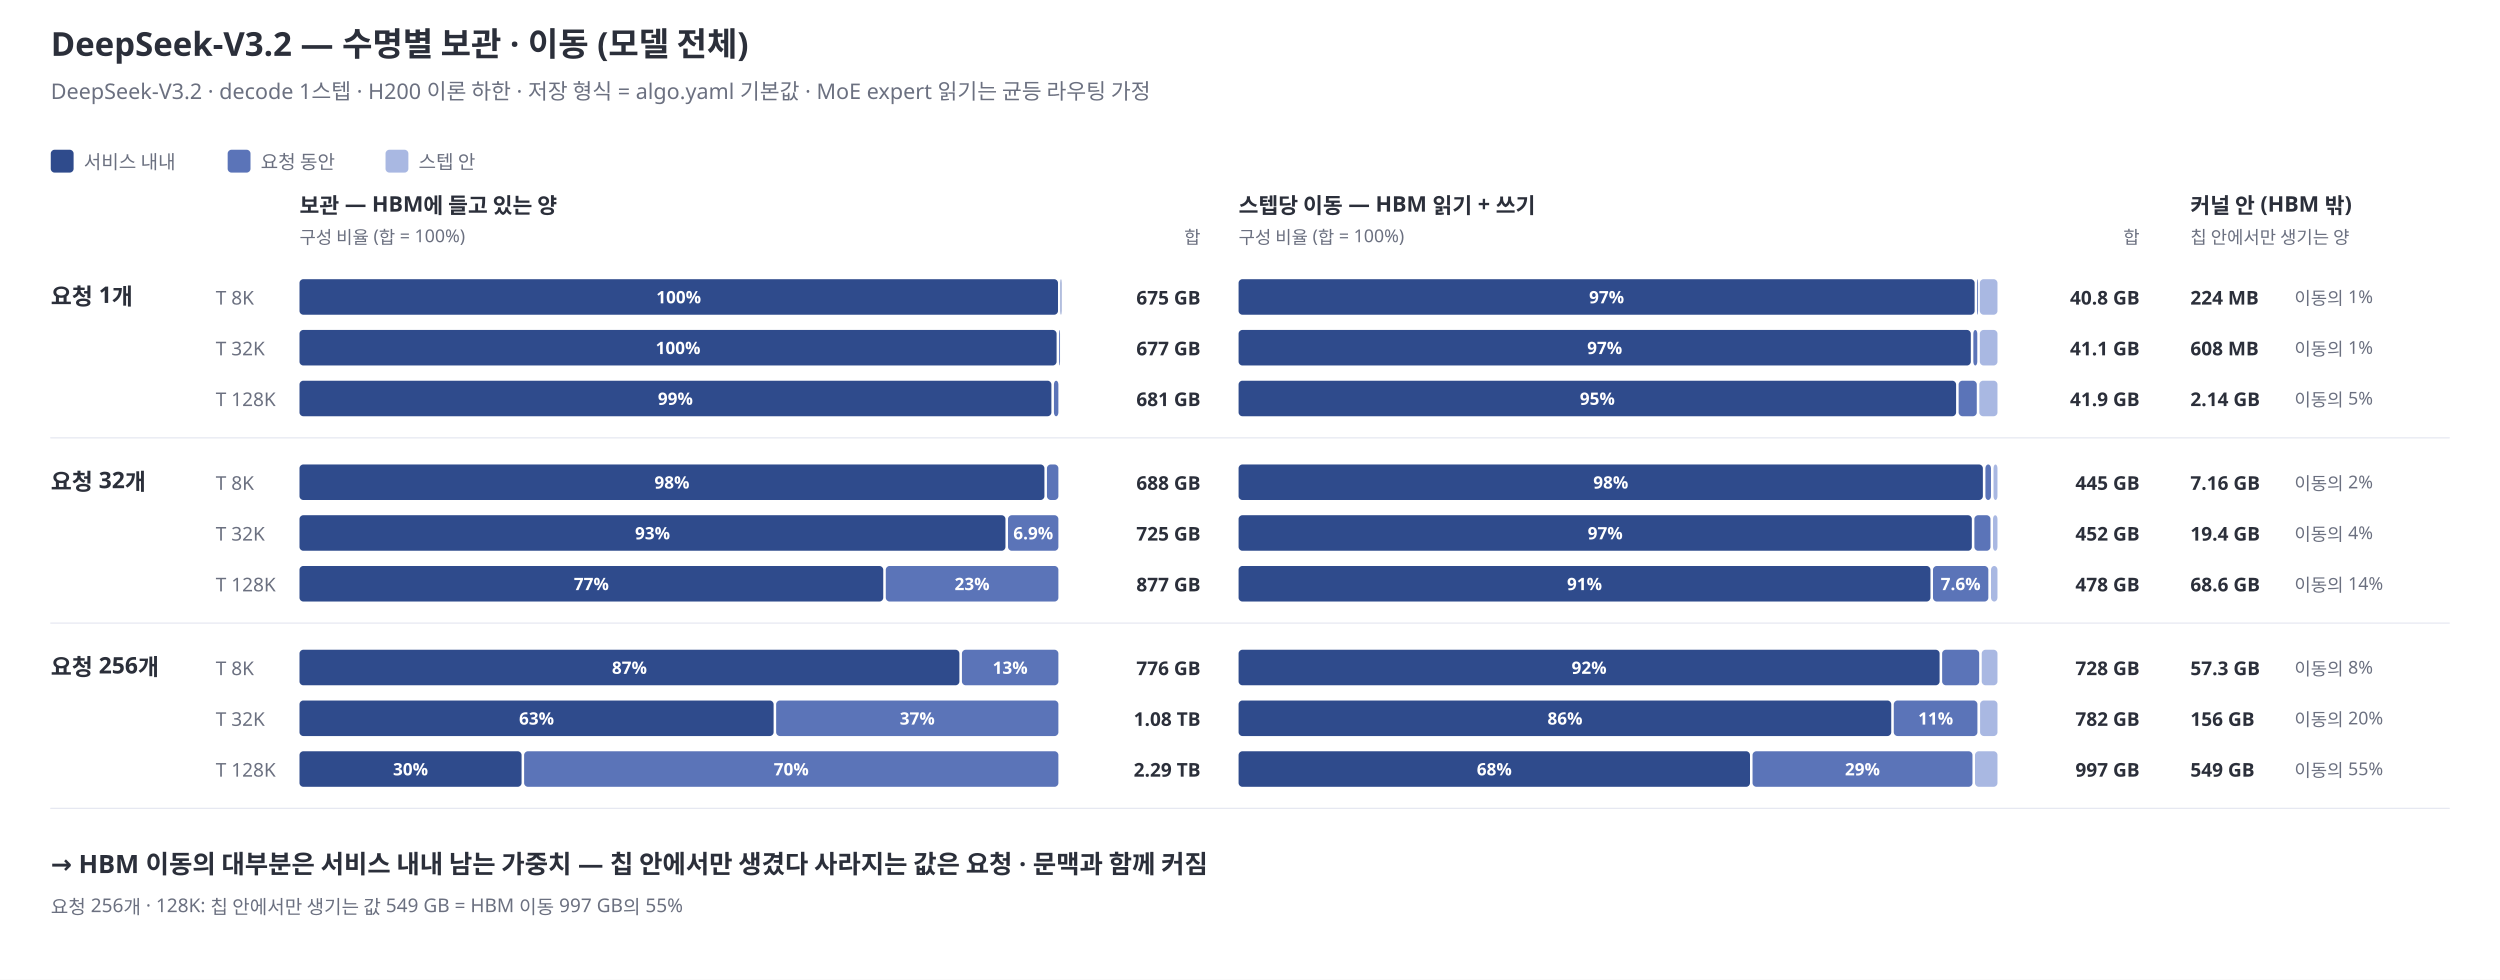
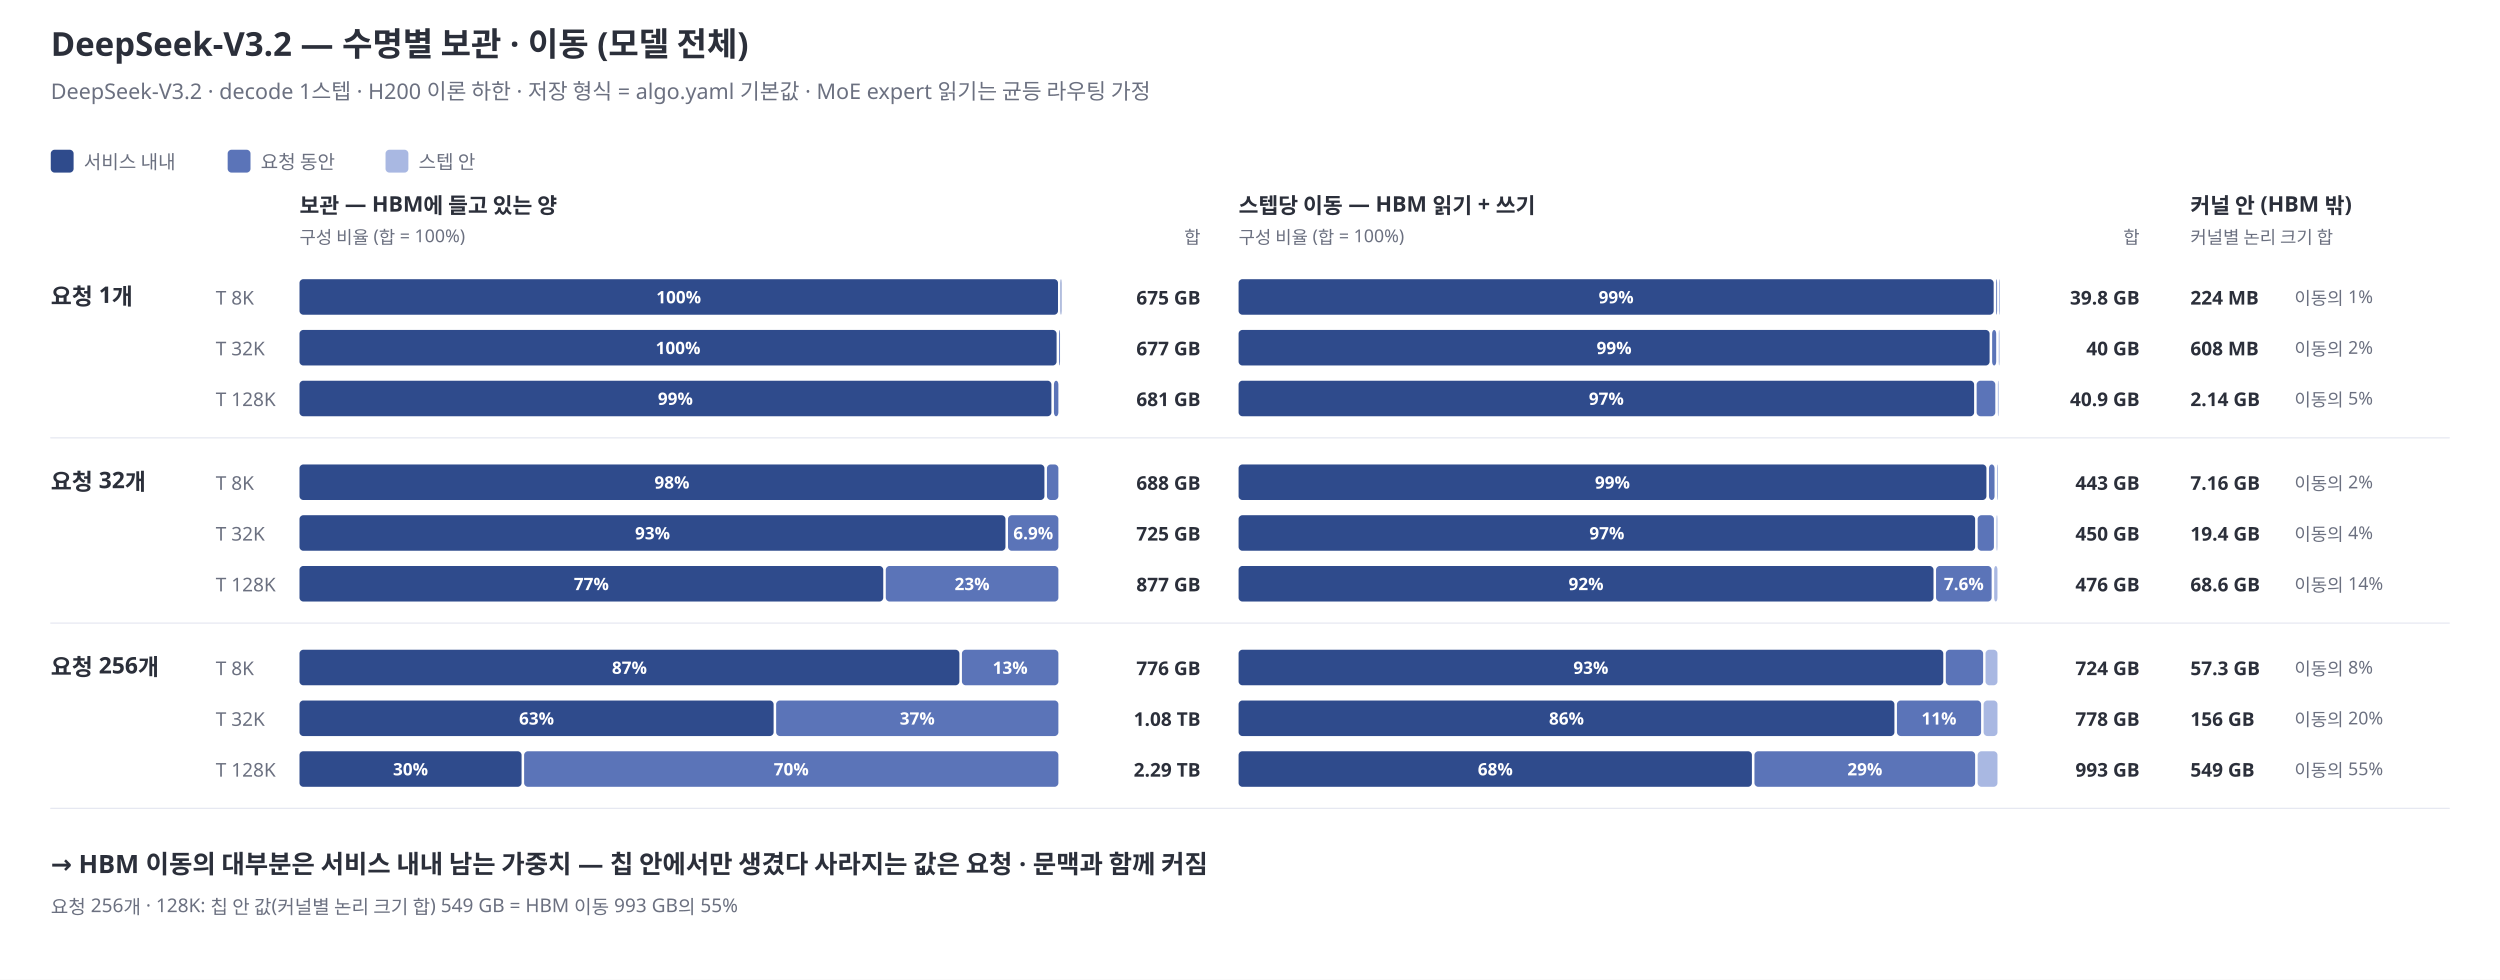
<svg xmlns="http://www.w3.org/2000/svg" viewBox="0 0 1970 772" width="1970" height="772">
  <rect width="100%" height="100%" fill="#ffffff" />
  <text x="40.0" y="44.0" font-family="'Noto Sans KR','Malgun Gothic',sans-serif" font-size="26" text-anchor="start" font-weight="700" fill="#2b2f3a">DeepSeek-V3.2 — 수명별 보관 · 이동 (모델 전체)</text>
  <text x="40.0" y="78.0" font-family="'Noto Sans KR','Malgun Gothic',sans-serif" font-size="17" text-anchor="start" font-weight="400" fill="#6b7080">DeepSeek-V3.2 · decode 1스텝 · H200 이론 하한 · 저장 형식 = algo.yaml 기본값 · MoE expert 읽기는 균등 라우팅 가정</text>
  <rect x="40.0" y="118.0" width="18.0" height="18.0" rx="3" fill="#2f4b8c" stroke="none" stroke-width="1" />
  <text x="66.0" y="133.0" font-family="'Noto Sans KR','Malgun Gothic',sans-serif" font-size="15" text-anchor="start" font-weight="400" fill="#6b7080">서비스 내내</text>
  <rect x="179.4" y="118.0" width="18.0" height="18.0" rx="3" fill="#5b74b8" stroke="none" stroke-width="1" />
  <text x="205.4" y="133.0" font-family="'Noto Sans KR','Malgun Gothic',sans-serif" font-size="15" text-anchor="start" font-weight="400" fill="#6b7080">요청 동안</text>
  <rect x="303.8" y="118.0" width="18.0" height="18.0" rx="3" fill="#a9b8e2" stroke="none" stroke-width="1" />
  <text x="329.8" y="133.0" font-family="'Noto Sans KR','Malgun Gothic',sans-serif" font-size="15" text-anchor="start" font-weight="400" fill="#6b7080">스텝 안</text>
  <text x="236.0" y="168.0" font-family="'Noto Sans KR','Malgun Gothic',sans-serif" font-size="17" text-anchor="start" font-weight="700" fill="#2b2f3a">보관 — HBM에 들고 있는 양</text>
  <text x="236.0" y="192.0" font-family="'Noto Sans KR','Malgun Gothic',sans-serif" font-size="14" text-anchor="start" font-weight="400" fill="#6b7080">구성 비율 (합 = 100%)</text>
  <text x="976.0" y="168.0" font-family="'Noto Sans KR','Malgun Gothic',sans-serif" font-size="17" text-anchor="start" font-weight="700" fill="#2b2f3a">스텝당 이동 — HBM 읽기 + 쓰기</text>
  <text x="976.0" y="192.0" font-family="'Noto Sans KR','Malgun Gothic',sans-serif" font-size="14" text-anchor="start" font-weight="400" fill="#6b7080">구성 비율 (합 = 100%)</text>
  <text x="946.0" y="192.0" font-family="'Noto Sans KR','Malgun Gothic',sans-serif" font-size="14" text-anchor="end" font-weight="400" fill="#6b7080">합</text>
  <text x="1686.0" y="192.0" font-family="'Noto Sans KR','Malgun Gothic',sans-serif" font-size="14" text-anchor="end" font-weight="400" fill="#6b7080">합</text>
  <text x="1726.0" y="168.0" font-family="'Noto Sans KR','Malgun Gothic',sans-serif" font-size="17" text-anchor="start" font-weight="700" fill="#2b2f3a">커널 안 (HBM 밖)</text>
-   <text x="1726.0" y="192.0" font-family="'Noto Sans KR','Malgun Gothic',sans-serif" font-size="14" text-anchor="start" font-weight="400" fill="#6b7080">칩 안에서만 생기는 양</text>
+   <text x="1726.0" y="192.0" font-family="'Noto Sans KR','Malgun Gothic',sans-serif" font-size="14" text-anchor="start" font-weight="400" fill="#6b7080">커널별 논리 크기 합</text>
  <text x="40.0" y="240.0" font-family="'Noto Sans KR','Malgun Gothic',sans-serif" font-size="18" text-anchor="start" font-weight="700" fill="#2b2f3a">요청 1개</text>
  <rect x="236.0" y="220.0" width="597.7" height="28.0" rx="3" fill="#2f4b8c" stroke="none" stroke-width="1" />
  <text x="534.8" y="239.0" font-family="'Noto Sans KR','Malgun Gothic',sans-serif" font-size="13.5" text-anchor="middle" font-weight="700" fill="#ffffff">100%</text>
  <rect x="835.7" y="220.0" width="0.7" height="28.0" rx="3" fill="#5b74b8" stroke="none" stroke-width="1" />
  <text x="946.0" y="240.0" font-family="'Noto Sans KR','Malgun Gothic',sans-serif" font-size="15" text-anchor="end" font-weight="700" fill="#2b2f3a">675 GB</text>
-   <rect x="976.0" y="220.0" width="580.0" height="28.0" rx="3" fill="#2f4b8c" stroke="none" stroke-width="1" />
-   <text x="1266.0" y="239.0" font-family="'Noto Sans KR','Malgun Gothic',sans-serif" font-size="13.5" text-anchor="middle" font-weight="700" fill="#ffffff">97%</text>
-   <rect x="1558.0" y="220.0" width="0.7" height="28.0" rx="3" fill="#5b74b8" stroke="none" stroke-width="1" />
-   <rect x="1560.1" y="220.0" width="13.9" height="28.0" rx="3" fill="#a9b8e2" stroke="none" stroke-width="1" />
-   <text x="1686.0" y="240.0" font-family="'Noto Sans KR','Malgun Gothic',sans-serif" font-size="15" text-anchor="end" font-weight="700" fill="#2b2f3a">40.8 GB</text>
+   <rect x="976.0" y="220.0" width="595.0" height="28.0" rx="3" fill="#2f4b8c" stroke="none" stroke-width="1" />
+   <text x="1273.5" y="239.0" font-family="'Noto Sans KR','Malgun Gothic',sans-serif" font-size="13.5" text-anchor="middle" font-weight="700" fill="#ffffff">99%</text>
+   <rect x="1573.0" y="220.0" width="0.7" height="28.0" rx="3" fill="#5b74b8" stroke="none" stroke-width="1" />
+   <rect x="1575.2" y="220.0" width="0.7" height="28.0" rx="3" fill="#a9b8e2" stroke="none" stroke-width="1" />
+   <text x="1686.0" y="240.0" font-family="'Noto Sans KR','Malgun Gothic',sans-serif" font-size="15" text-anchor="end" font-weight="700" fill="#2b2f3a">39.8 GB</text>
  <text x="170.0" y="240.0" font-family="'Noto Sans KR','Malgun Gothic',sans-serif" font-size="15" text-anchor="start" font-weight="400" fill="#6b7080">T 8K</text>
  <text x="1726.0" y="240.0" font-family="'Noto Sans KR','Malgun Gothic',sans-serif" font-size="15" text-anchor="start" font-weight="700" fill="#2b2f3a">224 MB</text>
  <text x="1808.0" y="240.0" font-family="'Noto Sans KR','Malgun Gothic',sans-serif" font-size="14" text-anchor="start" font-weight="400" fill="#6b7080">이동의 1%</text>
  <rect x="236.0" y="260.0" width="596.6" height="28.0" rx="3" fill="#2f4b8c" stroke="none" stroke-width="1" />
  <text x="534.3" y="279.0" font-family="'Noto Sans KR','Malgun Gothic',sans-serif" font-size="13.5" text-anchor="middle" font-weight="700" fill="#ffffff">100%</text>
  <rect x="834.6" y="260.0" width="0.7" height="28.0" rx="3" fill="#5b74b8" stroke="none" stroke-width="1" />
  <text x="946.0" y="280.0" font-family="'Noto Sans KR','Malgun Gothic',sans-serif" font-size="15" text-anchor="end" font-weight="700" fill="#2b2f3a">677 GB</text>
-   <rect x="976.0" y="260.0" width="577.0" height="28.0" rx="3" fill="#2f4b8c" stroke="none" stroke-width="1" />
-   <text x="1264.5" y="279.0" font-family="'Noto Sans KR','Malgun Gothic',sans-serif" font-size="13.5" text-anchor="middle" font-weight="700" fill="#ffffff">97%</text>
-   <rect x="1555.0" y="260.0" width="3.1" height="28.0" rx="3" fill="#5b74b8" stroke="none" stroke-width="1" />
-   <rect x="1560.1" y="260.0" width="13.9" height="28.0" rx="3" fill="#a9b8e2" stroke="none" stroke-width="1" />
-   <text x="1686.0" y="280.0" font-family="'Noto Sans KR','Malgun Gothic',sans-serif" font-size="15" text-anchor="end" font-weight="700" fill="#2b2f3a">41.1 GB</text>
+   <rect x="976.0" y="260.0" width="591.8" height="28.0" rx="3" fill="#2f4b8c" stroke="none" stroke-width="1" />
+   <text x="1271.9" y="279.0" font-family="'Noto Sans KR','Malgun Gothic',sans-serif" font-size="13.5" text-anchor="middle" font-weight="700" fill="#ffffff">99%</text>
+   <rect x="1569.8" y="260.0" width="3.2" height="28.0" rx="3" fill="#5b74b8" stroke="none" stroke-width="1" />
+   <rect x="1575.0" y="260.0" width="0.7" height="28.0" rx="3" fill="#a9b8e2" stroke="none" stroke-width="1" />
+   <text x="1686.0" y="280.0" font-family="'Noto Sans KR','Malgun Gothic',sans-serif" font-size="15" text-anchor="end" font-weight="700" fill="#2b2f3a">40 GB</text>
  <text x="170.0" y="280.0" font-family="'Noto Sans KR','Malgun Gothic',sans-serif" font-size="15" text-anchor="start" font-weight="400" fill="#6b7080">T 32K</text>
  <text x="1726.0" y="280.0" font-family="'Noto Sans KR','Malgun Gothic',sans-serif" font-size="15" text-anchor="start" font-weight="700" fill="#2b2f3a">608 MB</text>
-   <text x="1808.0" y="280.0" font-family="'Noto Sans KR','Malgun Gothic',sans-serif" font-size="14" text-anchor="start" font-weight="400" fill="#6b7080">이동의 1%</text>
+   <text x="1808.0" y="280.0" font-family="'Noto Sans KR','Malgun Gothic',sans-serif" font-size="14" text-anchor="start" font-weight="400" fill="#6b7080">이동의 2%</text>
  <rect x="236.0" y="300.0" width="592.5" height="28.0" rx="3" fill="#2f4b8c" stroke="none" stroke-width="1" />
  <text x="532.2" y="319.0" font-family="'Noto Sans KR','Malgun Gothic',sans-serif" font-size="13.5" text-anchor="middle" font-weight="700" fill="#ffffff">99%</text>
  <rect x="830.5" y="300.0" width="3.5" height="28.0" rx="3" fill="#5b74b8" stroke="none" stroke-width="1" />
  <text x="946.0" y="320.0" font-family="'Noto Sans KR','Malgun Gothic',sans-serif" font-size="15" text-anchor="end" font-weight="700" fill="#2b2f3a">681 GB</text>
-   <rect x="976.0" y="300.0" width="565.4" height="28.0" rx="3" fill="#2f4b8c" stroke="none" stroke-width="1" />
-   <text x="1258.7" y="319.0" font-family="'Noto Sans KR','Malgun Gothic',sans-serif" font-size="13.5" text-anchor="middle" font-weight="700" fill="#ffffff">95%</text>
-   <rect x="1543.4" y="300.0" width="14.3" height="28.0" rx="3" fill="#5b74b8" stroke="none" stroke-width="1" />
-   <rect x="1559.7" y="300.0" width="14.3" height="28.0" rx="3" fill="#a9b8e2" stroke="none" stroke-width="1" />
-   <text x="1686.0" y="320.0" font-family="'Noto Sans KR','Malgun Gothic',sans-serif" font-size="15" text-anchor="end" font-weight="700" fill="#2b2f3a">41.9 GB</text>
+   <rect x="976.0" y="300.0" width="579.6" height="28.0" rx="3" fill="#2f4b8c" stroke="none" stroke-width="1" />
+   <text x="1265.8" y="319.0" font-family="'Noto Sans KR','Malgun Gothic',sans-serif" font-size="13.5" text-anchor="middle" font-weight="700" fill="#ffffff">97%</text>
+   <rect x="1557.6" y="300.0" width="14.7" height="28.0" rx="3" fill="#5b74b8" stroke="none" stroke-width="1" />
+   <rect x="1574.3" y="300.0" width="0.7" height="28.0" rx="3" fill="#a9b8e2" stroke="none" stroke-width="1" />
+   <text x="1686.0" y="320.0" font-family="'Noto Sans KR','Malgun Gothic',sans-serif" font-size="15" text-anchor="end" font-weight="700" fill="#2b2f3a">40.9 GB</text>
  <text x="170.0" y="320.0" font-family="'Noto Sans KR','Malgun Gothic',sans-serif" font-size="15" text-anchor="start" font-weight="400" fill="#6b7080">T 128K</text>
  <text x="1726.0" y="320.0" font-family="'Noto Sans KR','Malgun Gothic',sans-serif" font-size="15" text-anchor="start" font-weight="700" fill="#2b2f3a">2.14 GB</text>
  <text x="1808.0" y="320.0" font-family="'Noto Sans KR','Malgun Gothic',sans-serif" font-size="14" text-anchor="start" font-weight="400" fill="#6b7080">이동의 5%</text>
  <line x1="40.0" y1="345.0" x2="1930.0" y2="345.0" stroke="#e6e8f1" stroke-width="1" stroke-linecap="round" />
  <text x="40.0" y="386.0" font-family="'Noto Sans KR','Malgun Gothic',sans-serif" font-size="18" text-anchor="start" font-weight="700" fill="#2b2f3a">요청 32개</text>
  <rect x="236.0" y="366.0" width="587.0" height="28.0" rx="3" fill="#2f4b8c" stroke="none" stroke-width="1" />
  <text x="529.5" y="385.0" font-family="'Noto Sans KR','Malgun Gothic',sans-serif" font-size="13.5" text-anchor="middle" font-weight="700" fill="#ffffff">98%</text>
  <rect x="825.0" y="366.0" width="9.0" height="28.0" rx="3" fill="#5b74b8" stroke="none" stroke-width="1" />
  <text x="946.0" y="386.0" font-family="'Noto Sans KR','Malgun Gothic',sans-serif" font-size="15" text-anchor="end" font-weight="700" fill="#2b2f3a">688 GB</text>
-   <rect x="976.0" y="366.0" width="586.5" height="28.0" rx="3" fill="#2f4b8c" stroke="none" stroke-width="1" />
-   <text x="1269.3" y="385.0" font-family="'Noto Sans KR','Malgun Gothic',sans-serif" font-size="13.5" text-anchor="middle" font-weight="700" fill="#ffffff">98%</text>
-   <rect x="1564.5" y="366.0" width="4.4" height="28.0" rx="3" fill="#5b74b8" stroke="none" stroke-width="1" />
-   <rect x="1570.9" y="366.0" width="3.1" height="28.0" rx="3" fill="#a9b8e2" stroke="none" stroke-width="1" />
-   <text x="1686.0" y="386.0" font-family="'Noto Sans KR','Malgun Gothic',sans-serif" font-size="15" text-anchor="end" font-weight="700" fill="#2b2f3a">445 GB</text>
+   <rect x="976.0" y="366.0" width="589.3" height="28.0" rx="3" fill="#2f4b8c" stroke="none" stroke-width="1" />
+   <text x="1270.6" y="385.0" font-family="'Noto Sans KR','Malgun Gothic',sans-serif" font-size="13.5" text-anchor="middle" font-weight="700" fill="#ffffff">99%</text>
+   <rect x="1567.3" y="366.0" width="4.4" height="28.0" rx="3" fill="#5b74b8" stroke="none" stroke-width="1" />
+   <rect x="1573.7" y="366.0" width="0.7" height="28.0" rx="3" fill="#a9b8e2" stroke="none" stroke-width="1" />
+   <text x="1686.0" y="386.0" font-family="'Noto Sans KR','Malgun Gothic',sans-serif" font-size="15" text-anchor="end" font-weight="700" fill="#2b2f3a">443 GB</text>
  <text x="170.0" y="386.0" font-family="'Noto Sans KR','Malgun Gothic',sans-serif" font-size="15" text-anchor="start" font-weight="400" fill="#6b7080">T 8K</text>
  <text x="1726.0" y="386.0" font-family="'Noto Sans KR','Malgun Gothic',sans-serif" font-size="15" text-anchor="start" font-weight="700" fill="#2b2f3a">7.16 GB</text>
  <text x="1808.0" y="386.0" font-family="'Noto Sans KR','Malgun Gothic',sans-serif" font-size="14" text-anchor="start" font-weight="400" fill="#6b7080">이동의 2%</text>
  <rect x="236.0" y="406.0" width="556.3" height="28.0" rx="3" fill="#2f4b8c" stroke="none" stroke-width="1" />
  <text x="514.2" y="425.0" font-family="'Noto Sans KR','Malgun Gothic',sans-serif" font-size="13.5" text-anchor="middle" font-weight="700" fill="#ffffff">93%</text>
  <rect x="794.3" y="406.0" width="39.7" height="28.0" rx="3" fill="#5b74b8" stroke="none" stroke-width="1" />
  <text x="814.2" y="425.0" font-family="'Noto Sans KR','Malgun Gothic',sans-serif" font-size="13.5" text-anchor="middle" font-weight="700" fill="#ffffff">6.9%</text>
  <text x="946.0" y="426.0" font-family="'Noto Sans KR','Malgun Gothic',sans-serif" font-size="15" text-anchor="end" font-weight="700" fill="#2b2f3a">725 GB</text>
-   <rect x="976.0" y="406.0" width="577.8" height="28.0" rx="3" fill="#2f4b8c" stroke="none" stroke-width="1" />
-   <text x="1264.9" y="425.0" font-family="'Noto Sans KR','Malgun Gothic',sans-serif" font-size="13.5" text-anchor="middle" font-weight="700" fill="#ffffff">97%</text>
-   <rect x="1555.8" y="406.0" width="12.7" height="28.0" rx="3" fill="#5b74b8" stroke="none" stroke-width="1" />
-   <rect x="1570.5" y="406.0" width="3.5" height="28.0" rx="3" fill="#a9b8e2" stroke="none" stroke-width="1" />
-   <text x="1686.0" y="426.0" font-family="'Noto Sans KR','Malgun Gothic',sans-serif" font-size="15" text-anchor="end" font-weight="700" fill="#2b2f3a">452 GB</text>
+   <rect x="976.0" y="406.0" width="580.4" height="28.0" rx="3" fill="#2f4b8c" stroke="none" stroke-width="1" />
+   <text x="1266.2" y="425.0" font-family="'Noto Sans KR','Malgun Gothic',sans-serif" font-size="13.5" text-anchor="middle" font-weight="700" fill="#ffffff">97%</text>
+   <rect x="1558.4" y="406.0" width="12.8" height="28.0" rx="3" fill="#5b74b8" stroke="none" stroke-width="1" />
+   <rect x="1573.2" y="406.0" width="0.8" height="28.0" rx="3" fill="#a9b8e2" stroke="none" stroke-width="1" />
+   <text x="1686.0" y="426.0" font-family="'Noto Sans KR','Malgun Gothic',sans-serif" font-size="15" text-anchor="end" font-weight="700" fill="#2b2f3a">450 GB</text>
  <text x="170.0" y="426.0" font-family="'Noto Sans KR','Malgun Gothic',sans-serif" font-size="15" text-anchor="start" font-weight="400" fill="#6b7080">T 32K</text>
  <text x="1726.0" y="426.0" font-family="'Noto Sans KR','Malgun Gothic',sans-serif" font-size="15" text-anchor="start" font-weight="700" fill="#2b2f3a">19.4 GB</text>
  <text x="1808.0" y="426.0" font-family="'Noto Sans KR','Malgun Gothic',sans-serif" font-size="14" text-anchor="start" font-weight="400" fill="#6b7080">이동의 4%</text>
  <rect x="236.0" y="446.0" width="460.0" height="28.0" rx="3" fill="#2f4b8c" stroke="none" stroke-width="1" />
  <text x="466.0" y="465.0" font-family="'Noto Sans KR','Malgun Gothic',sans-serif" font-size="13.5" text-anchor="middle" font-weight="700" fill="#ffffff">77%</text>
  <rect x="698.0" y="446.0" width="136.0" height="28.0" rx="3" fill="#5b74b8" stroke="none" stroke-width="1" />
  <text x="766.0" y="465.0" font-family="'Noto Sans KR','Malgun Gothic',sans-serif" font-size="13.5" text-anchor="middle" font-weight="700" fill="#ffffff">23%</text>
  <text x="946.0" y="466.0" font-family="'Noto Sans KR','Malgun Gothic',sans-serif" font-size="15" text-anchor="end" font-weight="700" fill="#2b2f3a">877 GB</text>
-   <rect x="976.0" y="446.0" width="545.2" height="28.0" rx="3" fill="#2f4b8c" stroke="none" stroke-width="1" />
-   <text x="1248.6" y="465.0" font-family="'Noto Sans KR','Malgun Gothic',sans-serif" font-size="13.5" text-anchor="middle" font-weight="700" fill="#ffffff">91%</text>
-   <rect x="1523.2" y="446.0" width="43.6" height="28.0" rx="3" fill="#5b74b8" stroke="none" stroke-width="1" />
-   <text x="1545.0" y="465.0" font-family="'Noto Sans KR','Malgun Gothic',sans-serif" font-size="13.5" text-anchor="middle" font-weight="700" fill="#ffffff">7.6%</text>
-   <rect x="1568.9" y="446.0" width="5.1" height="28.0" rx="3" fill="#a9b8e2" stroke="none" stroke-width="1" />
-   <text x="1686.0" y="466.0" font-family="'Noto Sans KR','Malgun Gothic',sans-serif" font-size="15" text-anchor="end" font-weight="700" fill="#2b2f3a">478 GB</text>
+   <rect x="976.0" y="446.0" width="547.6" height="28.0" rx="3" fill="#2f4b8c" stroke="none" stroke-width="1" />
+   <text x="1249.8" y="465.0" font-family="'Noto Sans KR','Malgun Gothic',sans-serif" font-size="13.5" text-anchor="middle" font-weight="700" fill="#ffffff">92%</text>
+   <rect x="1525.6" y="446.0" width="43.8" height="28.0" rx="3" fill="#5b74b8" stroke="none" stroke-width="1" />
+   <text x="1547.5" y="465.0" font-family="'Noto Sans KR','Malgun Gothic',sans-serif" font-size="13.5" text-anchor="middle" font-weight="700" fill="#ffffff">7.6%</text>
+   <rect x="1571.4" y="446.0" width="2.6" height="28.0" rx="3" fill="#a9b8e2" stroke="none" stroke-width="1" />
+   <text x="1686.0" y="466.0" font-family="'Noto Sans KR','Malgun Gothic',sans-serif" font-size="15" text-anchor="end" font-weight="700" fill="#2b2f3a">476 GB</text>
  <text x="170.0" y="466.0" font-family="'Noto Sans KR','Malgun Gothic',sans-serif" font-size="15" text-anchor="start" font-weight="400" fill="#6b7080">T 128K</text>
  <text x="1726.0" y="466.0" font-family="'Noto Sans KR','Malgun Gothic',sans-serif" font-size="15" text-anchor="start" font-weight="700" fill="#2b2f3a">68.6 GB</text>
  <text x="1808.0" y="466.0" font-family="'Noto Sans KR','Malgun Gothic',sans-serif" font-size="14" text-anchor="start" font-weight="400" fill="#6b7080">이동의 14%</text>
  <line x1="40.0" y1="491.0" x2="1930.0" y2="491.0" stroke="#e6e8f1" stroke-width="1" stroke-linecap="round" />
  <text x="40.0" y="532.0" font-family="'Noto Sans KR','Malgun Gothic',sans-serif" font-size="18" text-anchor="start" font-weight="700" fill="#2b2f3a">요청 256개</text>
  <rect x="236.0" y="512.0" width="520.0" height="28.0" rx="3" fill="#2f4b8c" stroke="none" stroke-width="1" />
  <text x="496.0" y="531.0" font-family="'Noto Sans KR','Malgun Gothic',sans-serif" font-size="13.5" text-anchor="middle" font-weight="700" fill="#ffffff">87%</text>
  <rect x="758.0" y="512.0" width="76.0" height="28.0" rx="3" fill="#5b74b8" stroke="none" stroke-width="1" />
  <text x="796.0" y="531.0" font-family="'Noto Sans KR','Malgun Gothic',sans-serif" font-size="13.5" text-anchor="middle" font-weight="700" fill="#ffffff">13%</text>
  <text x="946.0" y="532.0" font-family="'Noto Sans KR','Malgun Gothic',sans-serif" font-size="15" text-anchor="end" font-weight="700" fill="#2b2f3a">776 GB</text>
-   <rect x="976.0" y="512.0" width="552.4" height="28.0" rx="3" fill="#2f4b8c" stroke="none" stroke-width="1" />
-   <text x="1252.2" y="531.0" font-family="'Noto Sans KR','Malgun Gothic',sans-serif" font-size="13.5" text-anchor="middle" font-weight="700" fill="#ffffff">92%</text>
-   <rect x="1530.4" y="512.0" width="29.2" height="28.0" rx="3" fill="#5b74b8" stroke="none" stroke-width="1" />
-   <rect x="1561.6" y="512.0" width="12.4" height="28.0" rx="3" fill="#a9b8e2" stroke="none" stroke-width="1" />
-   <text x="1686.0" y="532.0" font-family="'Noto Sans KR','Malgun Gothic',sans-serif" font-size="15" text-anchor="end" font-weight="700" fill="#2b2f3a">728 GB</text>
+   <rect x="976.0" y="512.0" width="555.3" height="28.0" rx="3" fill="#2f4b8c" stroke="none" stroke-width="1" />
+   <text x="1253.6" y="531.0" font-family="'Noto Sans KR','Malgun Gothic',sans-serif" font-size="13.5" text-anchor="middle" font-weight="700" fill="#ffffff">93%</text>
+   <rect x="1533.3" y="512.0" width="29.4" height="28.0" rx="3" fill="#5b74b8" stroke="none" stroke-width="1" />
+   <rect x="1564.6" y="512.0" width="9.4" height="28.0" rx="3" fill="#a9b8e2" stroke="none" stroke-width="1" />
+   <text x="1686.0" y="532.0" font-family="'Noto Sans KR','Malgun Gothic',sans-serif" font-size="15" text-anchor="end" font-weight="700" fill="#2b2f3a">724 GB</text>
  <text x="170.0" y="532.0" font-family="'Noto Sans KR','Malgun Gothic',sans-serif" font-size="15" text-anchor="start" font-weight="400" fill="#6b7080">T 8K</text>
  <text x="1726.0" y="532.0" font-family="'Noto Sans KR','Malgun Gothic',sans-serif" font-size="15" text-anchor="start" font-weight="700" fill="#2b2f3a">57.3 GB</text>
  <text x="1808.0" y="532.0" font-family="'Noto Sans KR','Malgun Gothic',sans-serif" font-size="14" text-anchor="start" font-weight="400" fill="#6b7080">이동의 8%</text>
  <rect x="236.0" y="552.0" width="373.6" height="28.0" rx="3" fill="#2f4b8c" stroke="none" stroke-width="1" />
  <text x="422.8" y="571.0" font-family="'Noto Sans KR','Malgun Gothic',sans-serif" font-size="13.5" text-anchor="middle" font-weight="700" fill="#ffffff">63%</text>
  <rect x="611.6" y="552.0" width="222.4" height="28.0" rx="3" fill="#5b74b8" stroke="none" stroke-width="1" />
  <text x="722.8" y="571.0" font-family="'Noto Sans KR','Malgun Gothic',sans-serif" font-size="13.5" text-anchor="middle" font-weight="700" fill="#ffffff">37%</text>
  <text x="946.0" y="572.0" font-family="'Noto Sans KR','Malgun Gothic',sans-serif" font-size="15" text-anchor="end" font-weight="700" fill="#2b2f3a">1.08 TB</text>
-   <rect x="976.0" y="552.0" width="514.3" height="28.0" rx="3" fill="#2f4b8c" stroke="none" stroke-width="1" />
-   <text x="1233.2" y="571.0" font-family="'Noto Sans KR','Malgun Gothic',sans-serif" font-size="13.5" text-anchor="middle" font-weight="700" fill="#ffffff">86%</text>
-   <rect x="1492.3" y="552.0" width="65.9" height="28.0" rx="3" fill="#5b74b8" stroke="none" stroke-width="1" />
-   <text x="1525.3" y="571.0" font-family="'Noto Sans KR','Malgun Gothic',sans-serif" font-size="13.5" text-anchor="middle" font-weight="700" fill="#ffffff">11%</text>
-   <rect x="1560.3" y="552.0" width="13.7" height="28.0" rx="3" fill="#a9b8e2" stroke="none" stroke-width="1" />
-   <text x="1686.0" y="572.0" font-family="'Noto Sans KR','Malgun Gothic',sans-serif" font-size="15" text-anchor="end" font-weight="700" fill="#2b2f3a">782 GB</text>
+   <rect x="976.0" y="552.0" width="516.8" height="28.0" rx="3" fill="#2f4b8c" stroke="none" stroke-width="1" />
+   <text x="1234.4" y="571.0" font-family="'Noto Sans KR','Malgun Gothic',sans-serif" font-size="13.5" text-anchor="middle" font-weight="700" fill="#ffffff">86%</text>
+   <rect x="1494.8" y="552.0" width="66.3" height="28.0" rx="3" fill="#5b74b8" stroke="none" stroke-width="1" />
+   <text x="1527.9" y="571.0" font-family="'Noto Sans KR','Malgun Gothic',sans-serif" font-size="13.5" text-anchor="middle" font-weight="700" fill="#ffffff">11%</text>
+   <rect x="1563.1" y="552.0" width="10.9" height="28.0" rx="3" fill="#a9b8e2" stroke="none" stroke-width="1" />
+   <text x="1686.0" y="572.0" font-family="'Noto Sans KR','Malgun Gothic',sans-serif" font-size="15" text-anchor="end" font-weight="700" fill="#2b2f3a">778 GB</text>
  <text x="170.0" y="572.0" font-family="'Noto Sans KR','Malgun Gothic',sans-serif" font-size="15" text-anchor="start" font-weight="400" fill="#6b7080">T 32K</text>
  <text x="1726.0" y="572.0" font-family="'Noto Sans KR','Malgun Gothic',sans-serif" font-size="15" text-anchor="start" font-weight="700" fill="#2b2f3a">156 GB</text>
  <text x="1808.0" y="572.0" font-family="'Noto Sans KR','Malgun Gothic',sans-serif" font-size="14" text-anchor="start" font-weight="400" fill="#6b7080">이동의 20%</text>
  <rect x="236.0" y="592.0" width="175.0" height="28.0" rx="3" fill="#2f4b8c" stroke="none" stroke-width="1" />
  <text x="323.5" y="611.0" font-family="'Noto Sans KR','Malgun Gothic',sans-serif" font-size="13.5" text-anchor="middle" font-weight="700" fill="#ffffff">30%</text>
  <rect x="413.0" y="592.0" width="421.0" height="28.0" rx="3" fill="#5b74b8" stroke="none" stroke-width="1" />
  <text x="623.5" y="611.0" font-family="'Noto Sans KR','Malgun Gothic',sans-serif" font-size="13.5" text-anchor="middle" font-weight="700" fill="#ffffff">70%</text>
  <text x="946.0" y="612.0" font-family="'Noto Sans KR','Malgun Gothic',sans-serif" font-size="15" text-anchor="end" font-weight="700" fill="#2b2f3a">2.29 TB</text>
-   <rect x="976.0" y="592.0" width="403.0" height="28.0" rx="3" fill="#2f4b8c" stroke="none" stroke-width="1" />
-   <text x="1177.5" y="611.0" font-family="'Noto Sans KR','Malgun Gothic',sans-serif" font-size="13.5" text-anchor="middle" font-weight="700" fill="#ffffff">68%</text>
-   <rect x="1381.0" y="592.0" width="173.3" height="28.0" rx="3" fill="#5b74b8" stroke="none" stroke-width="1" />
-   <text x="1467.6" y="611.0" font-family="'Noto Sans KR','Malgun Gothic',sans-serif" font-size="13.5" text-anchor="middle" font-weight="700" fill="#ffffff">29%</text>
-   <rect x="1556.3" y="592.0" width="17.7" height="28.0" rx="3" fill="#a9b8e2" stroke="none" stroke-width="1" />
-   <text x="1686.0" y="612.0" font-family="'Noto Sans KR','Malgun Gothic',sans-serif" font-size="15" text-anchor="end" font-weight="700" fill="#2b2f3a">997 GB</text>
+   <rect x="976.0" y="592.0" width="404.5" height="28.0" rx="3" fill="#2f4b8c" stroke="none" stroke-width="1" />
+   <text x="1178.3" y="611.0" font-family="'Noto Sans KR','Malgun Gothic',sans-serif" font-size="13.5" text-anchor="middle" font-weight="700" fill="#ffffff">68%</text>
+   <rect x="1382.5" y="592.0" width="173.9" height="28.0" rx="3" fill="#5b74b8" stroke="none" stroke-width="1" />
+   <text x="1469.5" y="611.0" font-family="'Noto Sans KR','Malgun Gothic',sans-serif" font-size="13.5" text-anchor="middle" font-weight="700" fill="#ffffff">29%</text>
+   <rect x="1558.4" y="592.0" width="15.6" height="28.0" rx="3" fill="#a9b8e2" stroke="none" stroke-width="1" />
+   <text x="1686.0" y="612.0" font-family="'Noto Sans KR','Malgun Gothic',sans-serif" font-size="15" text-anchor="end" font-weight="700" fill="#2b2f3a">993 GB</text>
  <text x="170.0" y="612.0" font-family="'Noto Sans KR','Malgun Gothic',sans-serif" font-size="15" text-anchor="start" font-weight="400" fill="#6b7080">T 128K</text>
  <text x="1726.0" y="612.0" font-family="'Noto Sans KR','Malgun Gothic',sans-serif" font-size="15" text-anchor="start" font-weight="700" fill="#2b2f3a">549 GB</text>
  <text x="1808.0" y="612.0" font-family="'Noto Sans KR','Malgun Gothic',sans-serif" font-size="14" text-anchor="start" font-weight="400" fill="#6b7080">이동의 55%</text>
  <line x1="40.0" y1="637.0" x2="1930.0" y2="637.0" stroke="#e6e8f1" stroke-width="1" stroke-linecap="round" />
  <text x="40.0" y="688.0" font-family="'Noto Sans KR','Malgun Gothic',sans-serif" font-size="20" text-anchor="start" font-weight="700" fill="#2b2f3a">→ HBM 이동의 대부분은 서비스 내내 남는 가중치 — 칩 안에서만 생겼다 사라지는 값은 요청 · 문맥과 함께 커짐</text>
-   <text x="40.0" y="720.0" font-family="'Noto Sans KR','Malgun Gothic',sans-serif" font-size="15" text-anchor="start" font-weight="400" fill="#6b7080">요청 256개 · 128K: 칩 안에서만 생기는 값 549 GB = HBM 이동 997 GB의 55%</text>
+   <text x="40.0" y="720.0" font-family="'Noto Sans KR','Malgun Gothic',sans-serif" font-size="15" text-anchor="start" font-weight="400" fill="#6b7080">요청 256개 · 128K: 칩 안 값(커널별 논리 크기 합) 549 GB = HBM 이동 993 GB의 55%</text>
</svg>
